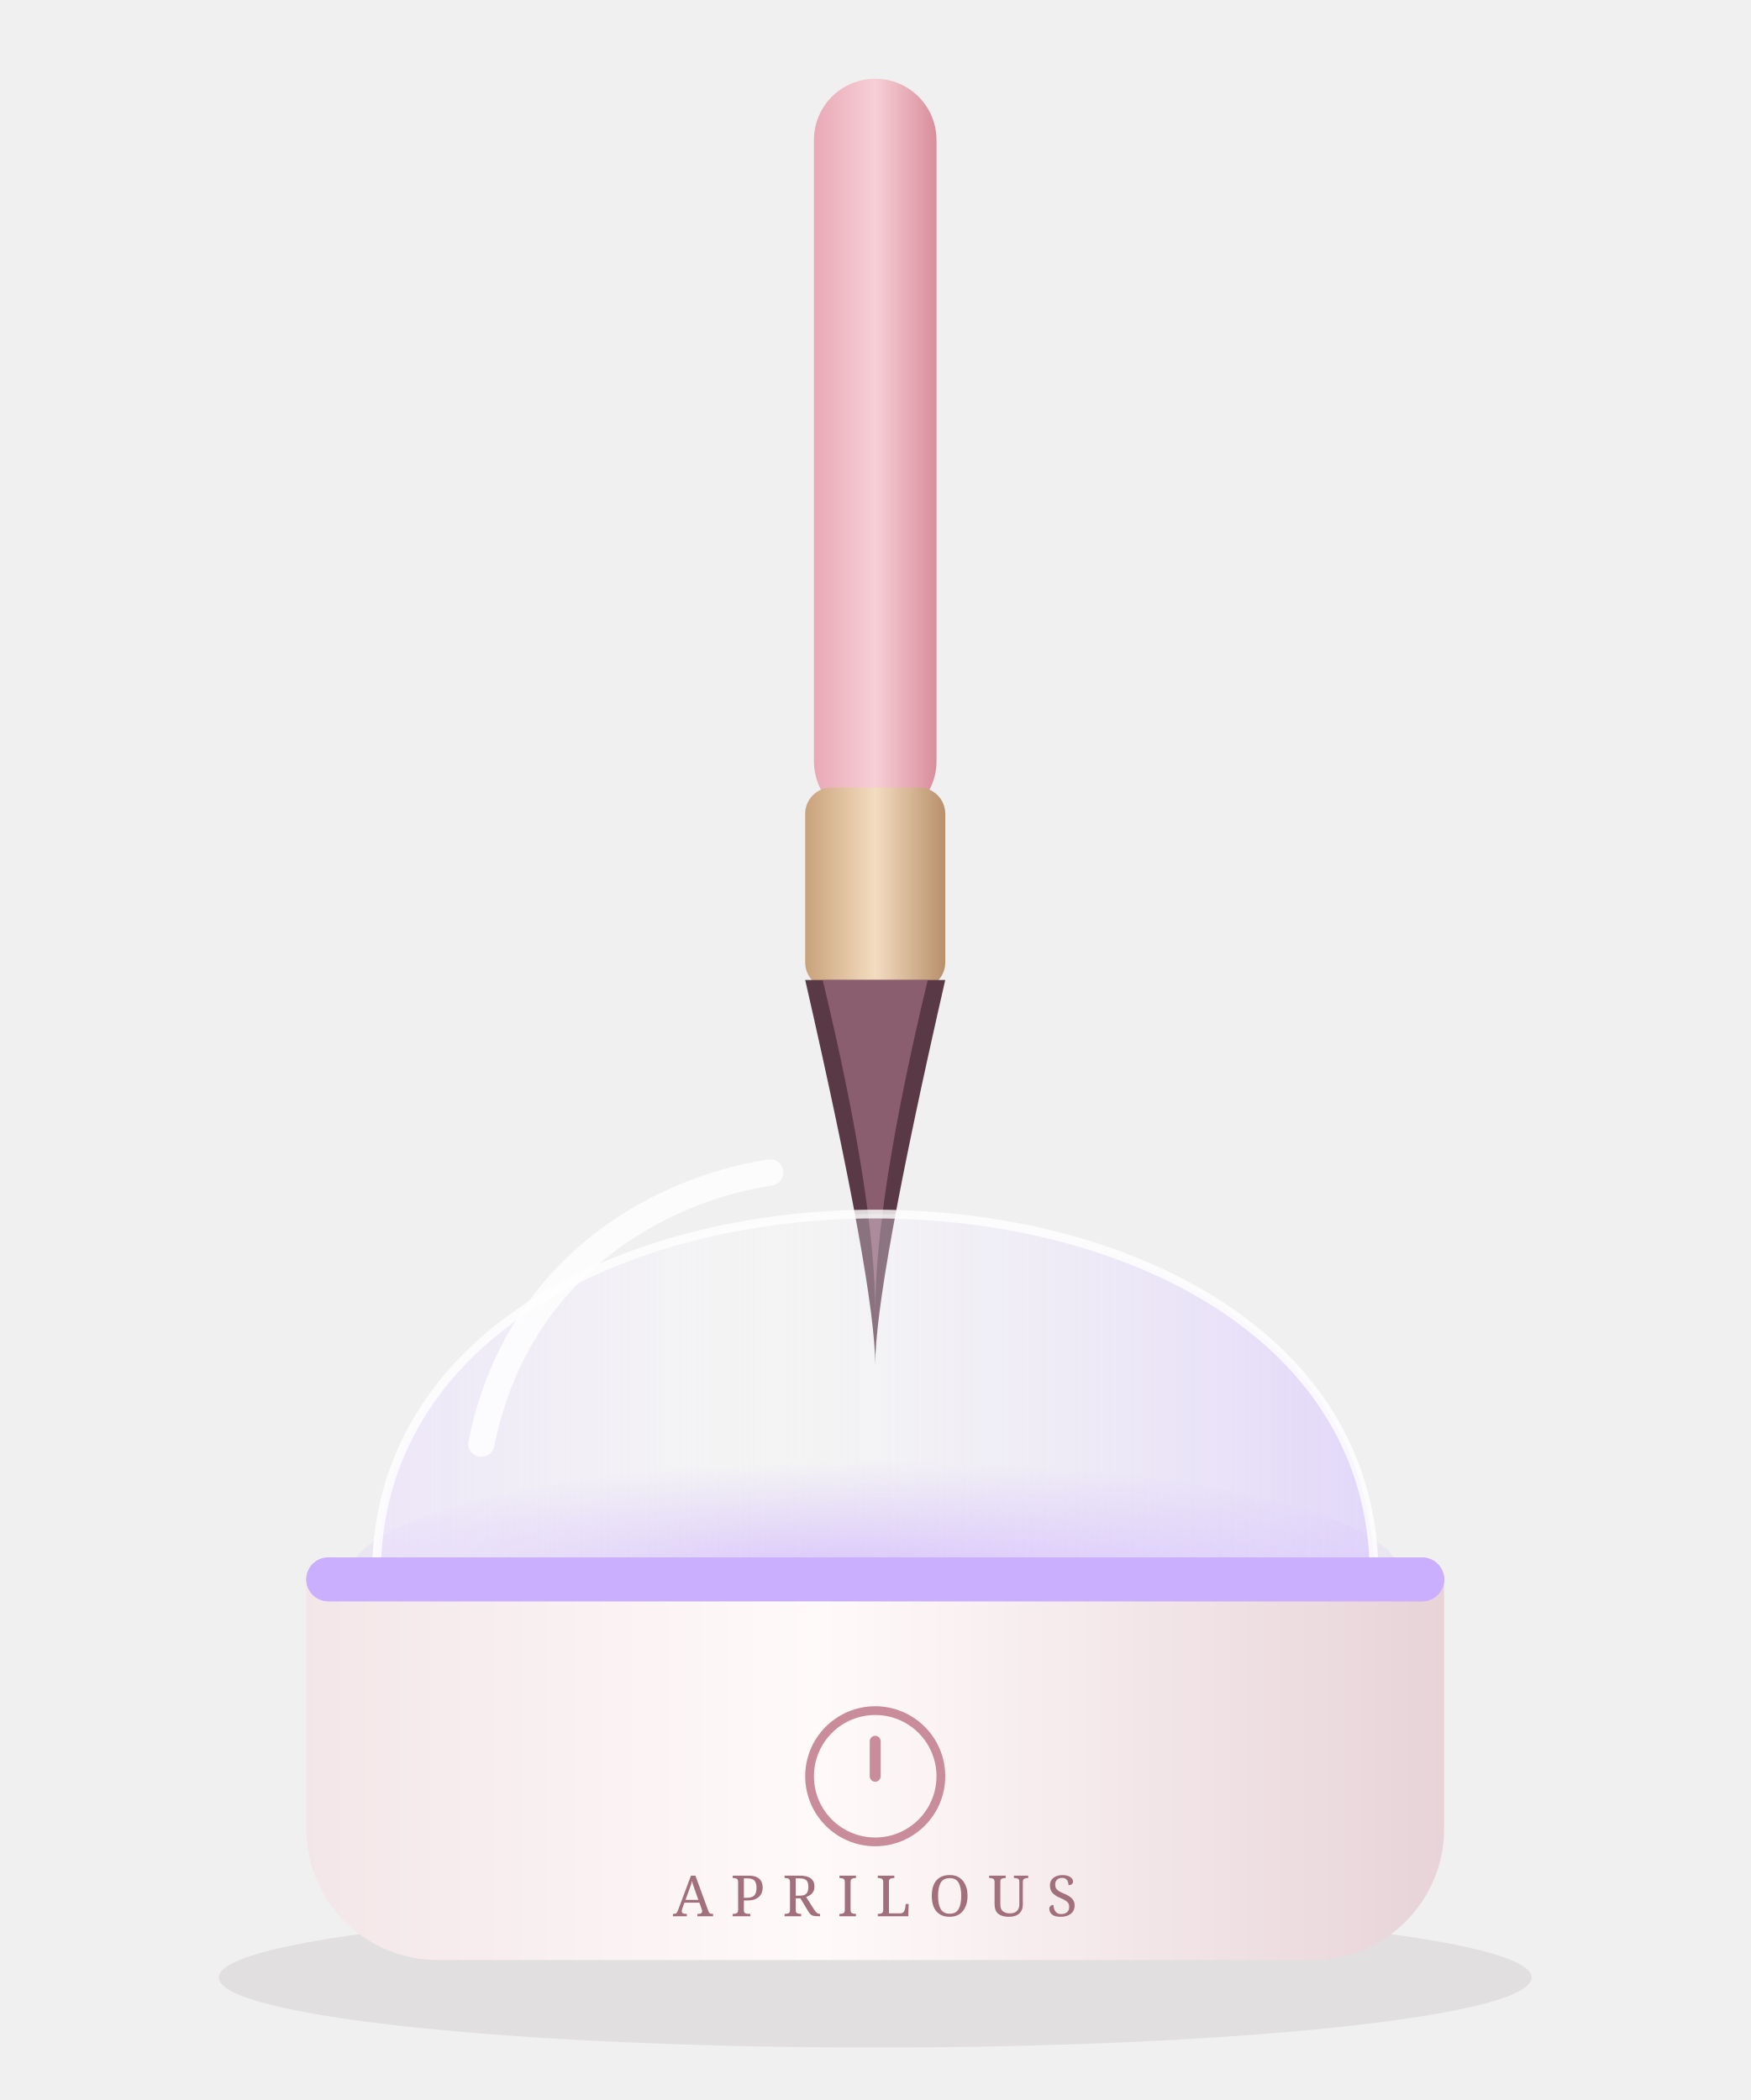
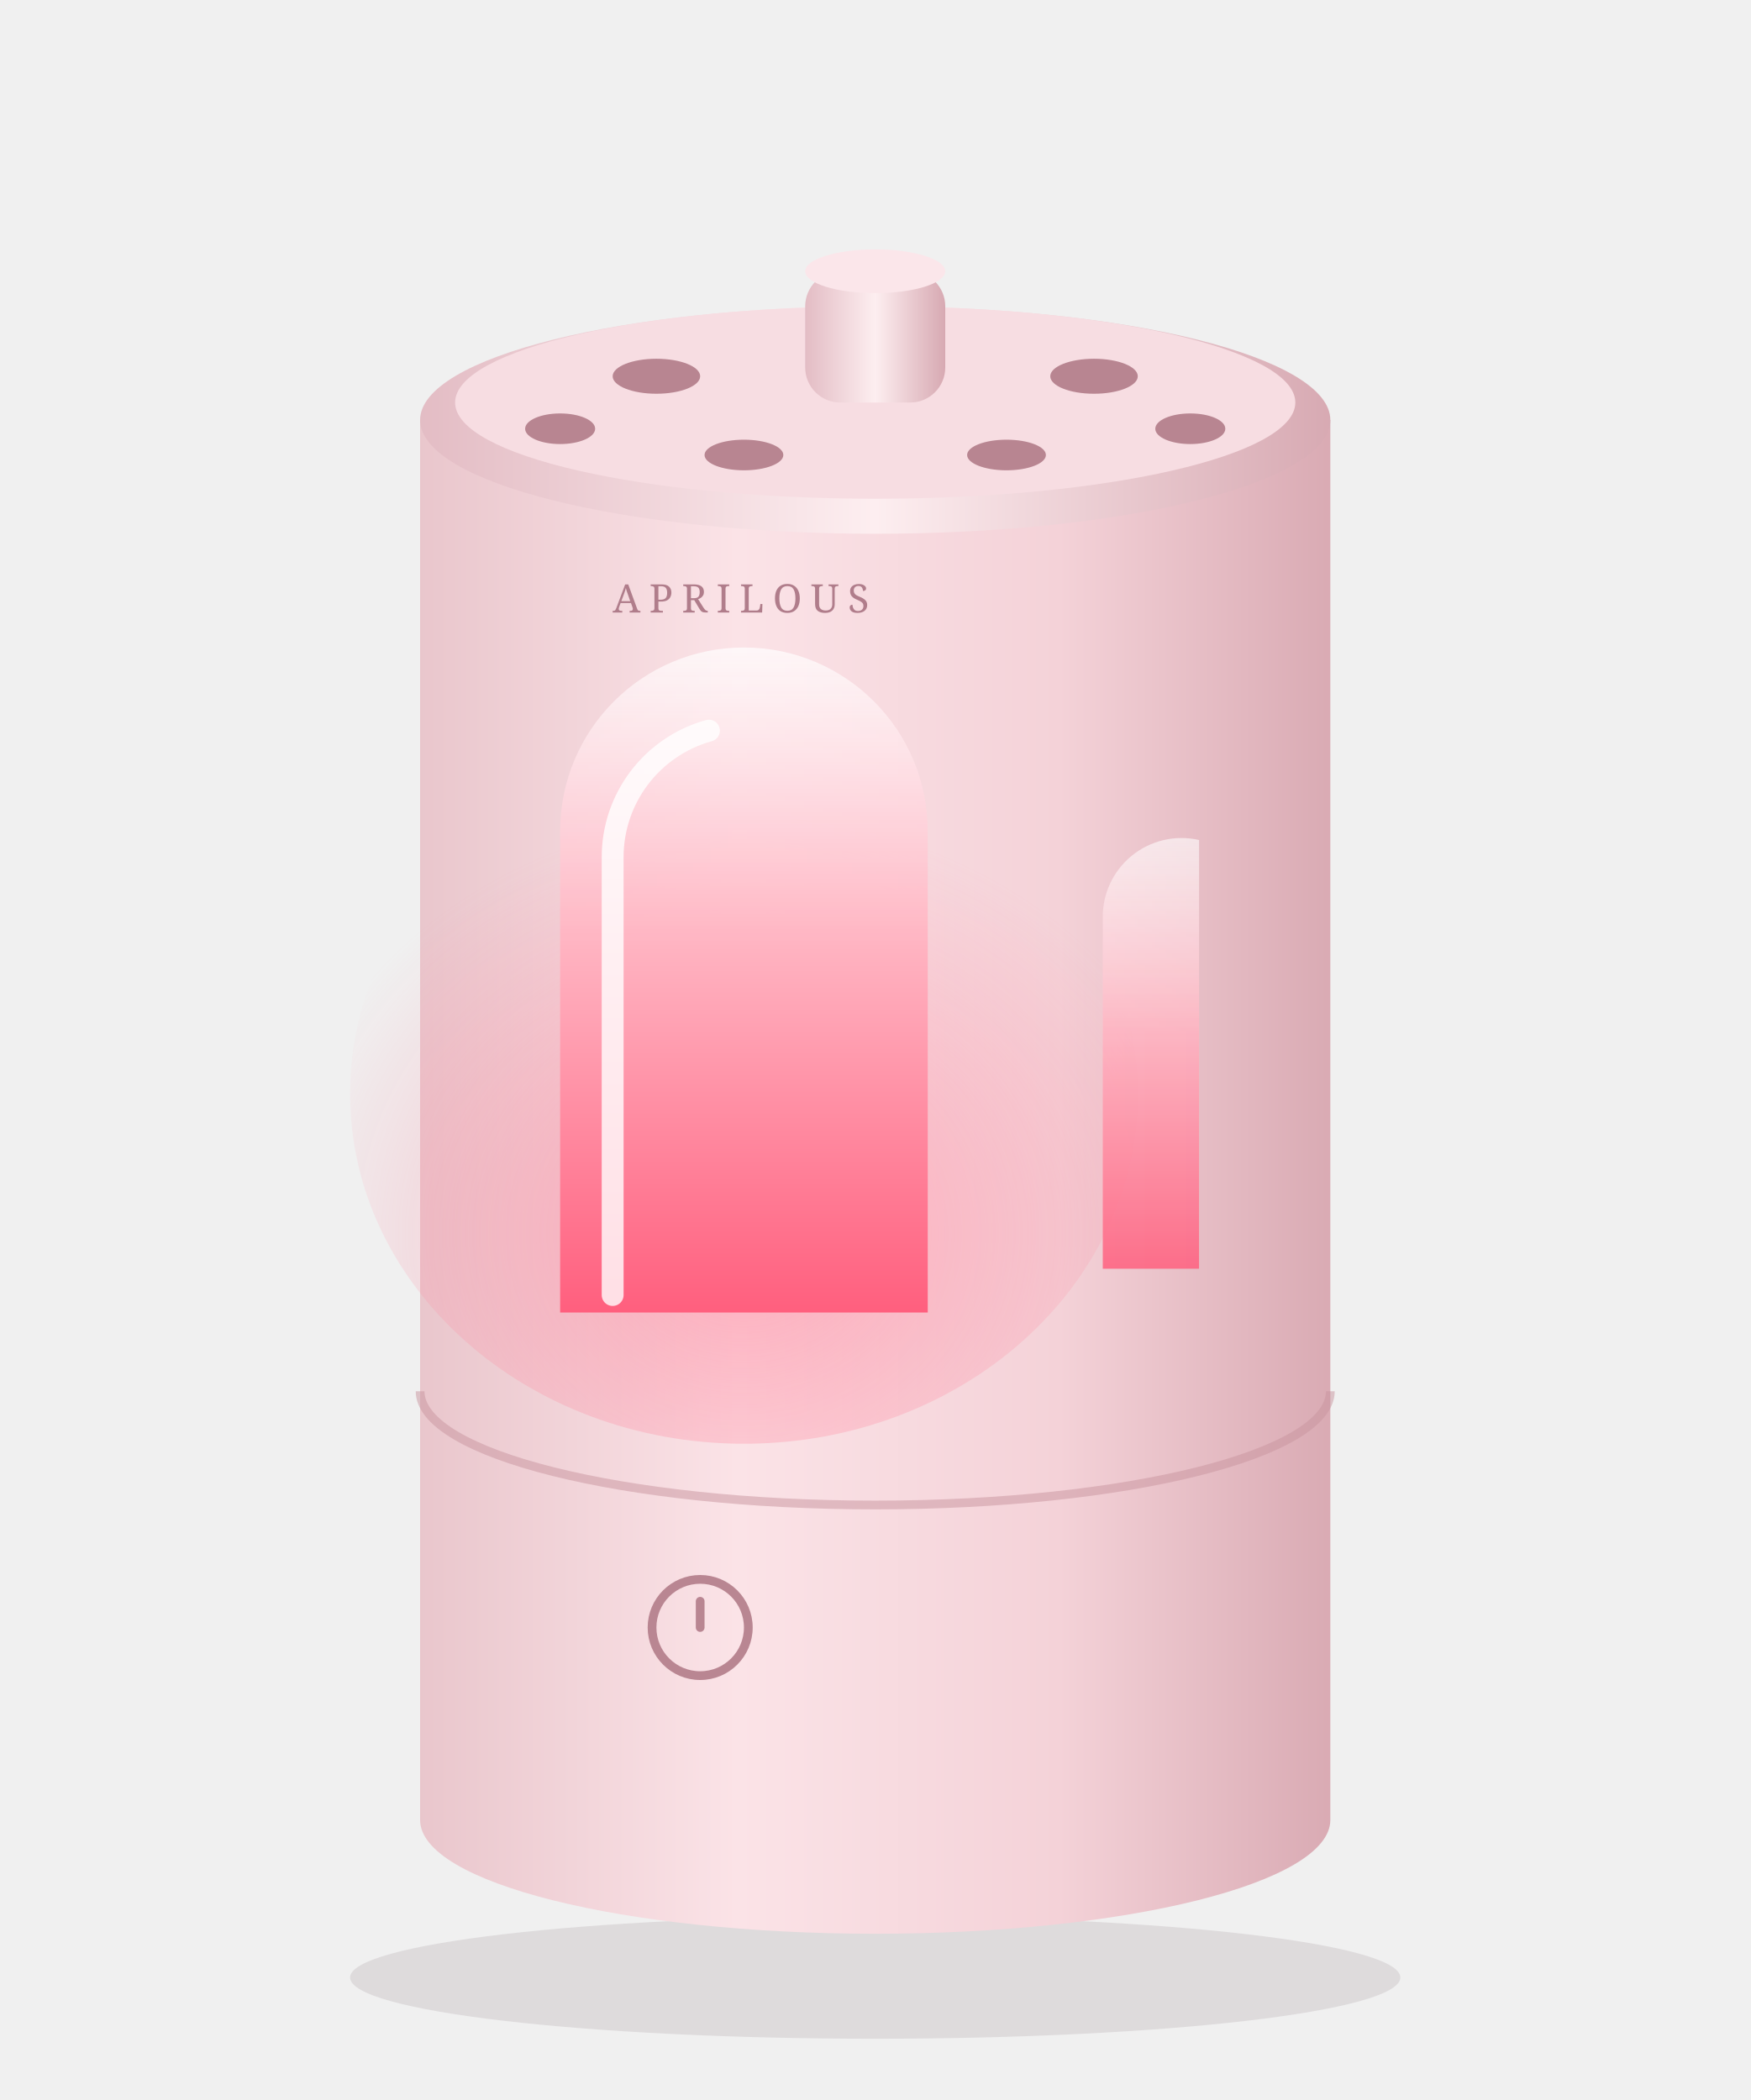
- <svg xmlns="http://www.w3.org/2000/svg" viewBox="0 0 400 480" role="img" aria-label="Aprilous UV brush cleaner">
+ <svg xmlns="http://www.w3.org/2000/svg" viewBox="0 0 400 480" role="img" aria-label="Luné by Aprilous">
  <defs>
    <linearGradient id="body" x1="0" x2="1">
-       <stop offset="0" stop-color="#f3e6e8" />
-       <stop offset=".45" stop-color="#fffafa" />
-       <stop offset="1" stop-color="#e7d3d8" />
+       <stop offset="0" stop-color="#e9c6cc" />
+       <stop offset=".35" stop-color="#fbe3e7" />
+       <stop offset=".7" stop-color="#f4d2d8" />
+       <stop offset="1" stop-color="#d9aab3" />
    </linearGradient>
-     <linearGradient id="dome" x1="0" x2="1">
-       <stop offset="0" stop-color="#e9ddff" stop-opacity=".55" />
-       <stop offset=".4" stop-color="#fff" stop-opacity=".25" />
-       <stop offset="1" stop-color="#d8c6ff" stop-opacity=".6" />
+     <linearGradient id="cap" x1="0" x2="1">
+       <stop offset="0" stop-color="#e3bcc4" />
+       <stop offset=".5" stop-color="#fdeef0" />
+       <stop offset="1" stop-color="#d7a9b2" />
    </linearGradient>
-     <radialGradient id="uv" cx=".5" cy=".6" r=".6">
-       <stop offset="0" stop-color="#b58cff" stop-opacity=".75" />
-       <stop offset="1" stop-color="#b58cff" stop-opacity="0" />
+     <linearGradient id="win" x1="0" y1="0" x2="0" y2="1">
+       <stop offset="0" stop-color="#ffffff" stop-opacity=".7" />
+       <stop offset=".45" stop-color="#ffb3c1" />
+       <stop offset="1" stop-color="#ff5f7e" />
+     </linearGradient>
+     <radialGradient id="glow" cx=".5" cy=".7" r=".6">
+       <stop offset="0" stop-color="#ff7d97" stop-opacity=".55" />
+       <stop offset="1" stop-color="#ff7d97" stop-opacity="0" />
    </radialGradient>
-     <linearGradient id="handle" x1="0" x2="1">
-       <stop offset="0" stop-color="#e8a9b5" />
-       <stop offset=".5" stop-color="#f7cfd6" />
-       <stop offset="1" stop-color="#d98d9c" />
-     </linearGradient>
-     <linearGradient id="gold" x1="0" x2="1">
-       <stop offset="0" stop-color="#c9a27a" />
-       <stop offset=".5" stop-color="#f4dcc0" />
-       <stop offset="1" stop-color="#b8906a" />
-     </linearGradient>
  </defs>
-   <ellipse cx="200" cy="452" rx="150" ry="16" fill="#3b1d2a" opacity=".08" />
-   <rect x="186" y="18" width="28" height="170" rx="14" fill="url(#handle)" />
-   <rect x="184" y="180" width="32" height="46" rx="6" fill="url(#gold)" />
-   <path d="M184 224 q16 70 16 88 q0 -18 16 -88 z" fill="#5a3947" />
-   <path d="M188 224 q12 50 12 76 q0 -26 12 -76 z" fill="#8a5d6f" />
-   <ellipse cx="200" cy="360" rx="120" ry="26" fill="url(#uv)" />
-   <path d="M86 360 C 86 250, 314 250, 314 360 Z" fill="url(#dome)" stroke="#fff" stroke-opacity=".8" stroke-width="2" />
-   <path d="M110 330 C 118 290, 150 272, 176 268" fill="none" stroke="#fff" stroke-width="6" stroke-linecap="round" opacity=".8" />
-   <path d="M70 360 h260 v58 a30 30 0 0 1 -30 30 h-200 a30 30 0 0 1 -30 -30 z" fill="url(#body)" />
-   <rect x="70" y="356" width="260" height="10" rx="5" fill="#b58cff" />
-   <rect x="70" y="356" width="260" height="10" rx="5" fill="#d9c4ff" opacity=".6" />
-   <circle cx="200" cy="406" r="15" fill="none" stroke="#c98c9a" stroke-width="2" />
-   <path d="M200 398 v8" stroke="#c98c9a" stroke-width="2.5" stroke-linecap="round" />
-   <text x="200" y="438" text-anchor="middle" font-family="Georgia, serif" font-size="13" letter-spacing="4" fill="#a26f7d">APRILOUS</text>
+   <ellipse cx="200" cy="452" rx="120" ry="14" fill="#3b1d2a" opacity=".1" />
+   <path d="M96 96 v320 a104 26 0 0 0 208 0 v-320 z" fill="url(#body)" />
+   <path d="M96 318 a104 26 0 0 0 208 0" fill="none" stroke="#c9959f" stroke-opacity=".5" stroke-width="2" />
+   <ellipse cx="170" cy="250" rx="90" ry="80" fill="url(#glow)" />
+   <path d="M128 300 v-110 a42 42 0 0 1 84 0 v110 z" fill="url(#win)" />
+   <path d="M140 296 v-100 a30 30 0 0 1 22 -29" fill="none" stroke="#fff" stroke-width="5" stroke-linecap="round" opacity=".8" />
+   <path d="M252 290 v-80 a18 18 0 0 1 22 -18 v98 z" fill="url(#win)" opacity=".85" />
+   <ellipse cx="200" cy="96" rx="104" ry="26" fill="url(#cap)" />
+   <ellipse cx="200" cy="92" rx="96" ry="22" fill="#f7dde2" />
+   <g fill="#b88591">
+     <ellipse cx="150" cy="86" rx="10" ry="4" />
+     <ellipse cx="250" cy="86" rx="10" ry="4" />
+     <ellipse cx="128" cy="98" rx="8" ry="3.5" />
+     <ellipse cx="272" cy="98" rx="8" ry="3.5" />
+     <ellipse cx="170" cy="104" rx="9" ry="3.5" />
+     <ellipse cx="230" cy="104" rx="9" ry="3.5" />
+   </g>
+   <rect x="184" y="62" width="32" height="30" rx="8" fill="url(#cap)" />
+   <ellipse cx="200" cy="62" rx="16" ry="5" fill="#fbe6ea" />
+   <circle cx="160" cy="372" r="11" fill="none" stroke="#b98692" stroke-width="2" />
+   <path d="M160 366 v6" stroke="#b98692" stroke-width="2" stroke-linecap="round" />
+   <text x="140" y="140" font-family="Georgia, serif" font-size="9" letter-spacing="2" fill="#b07d8b">APRILOUS</text>
</svg>
